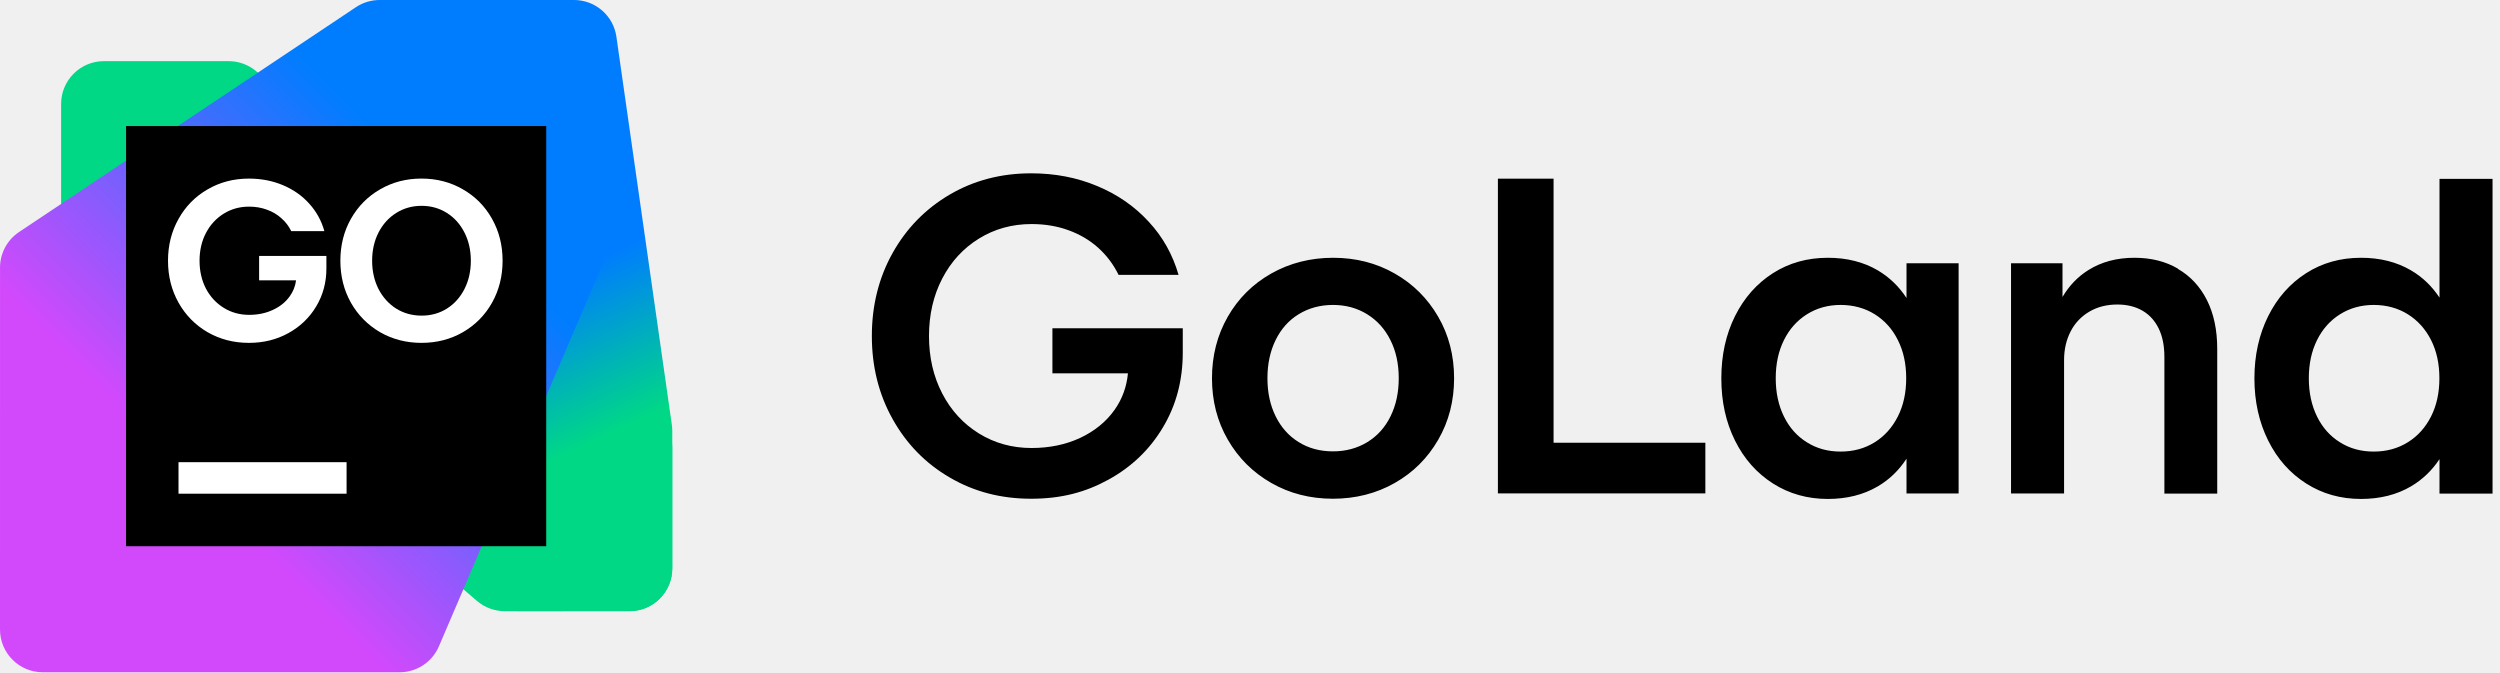
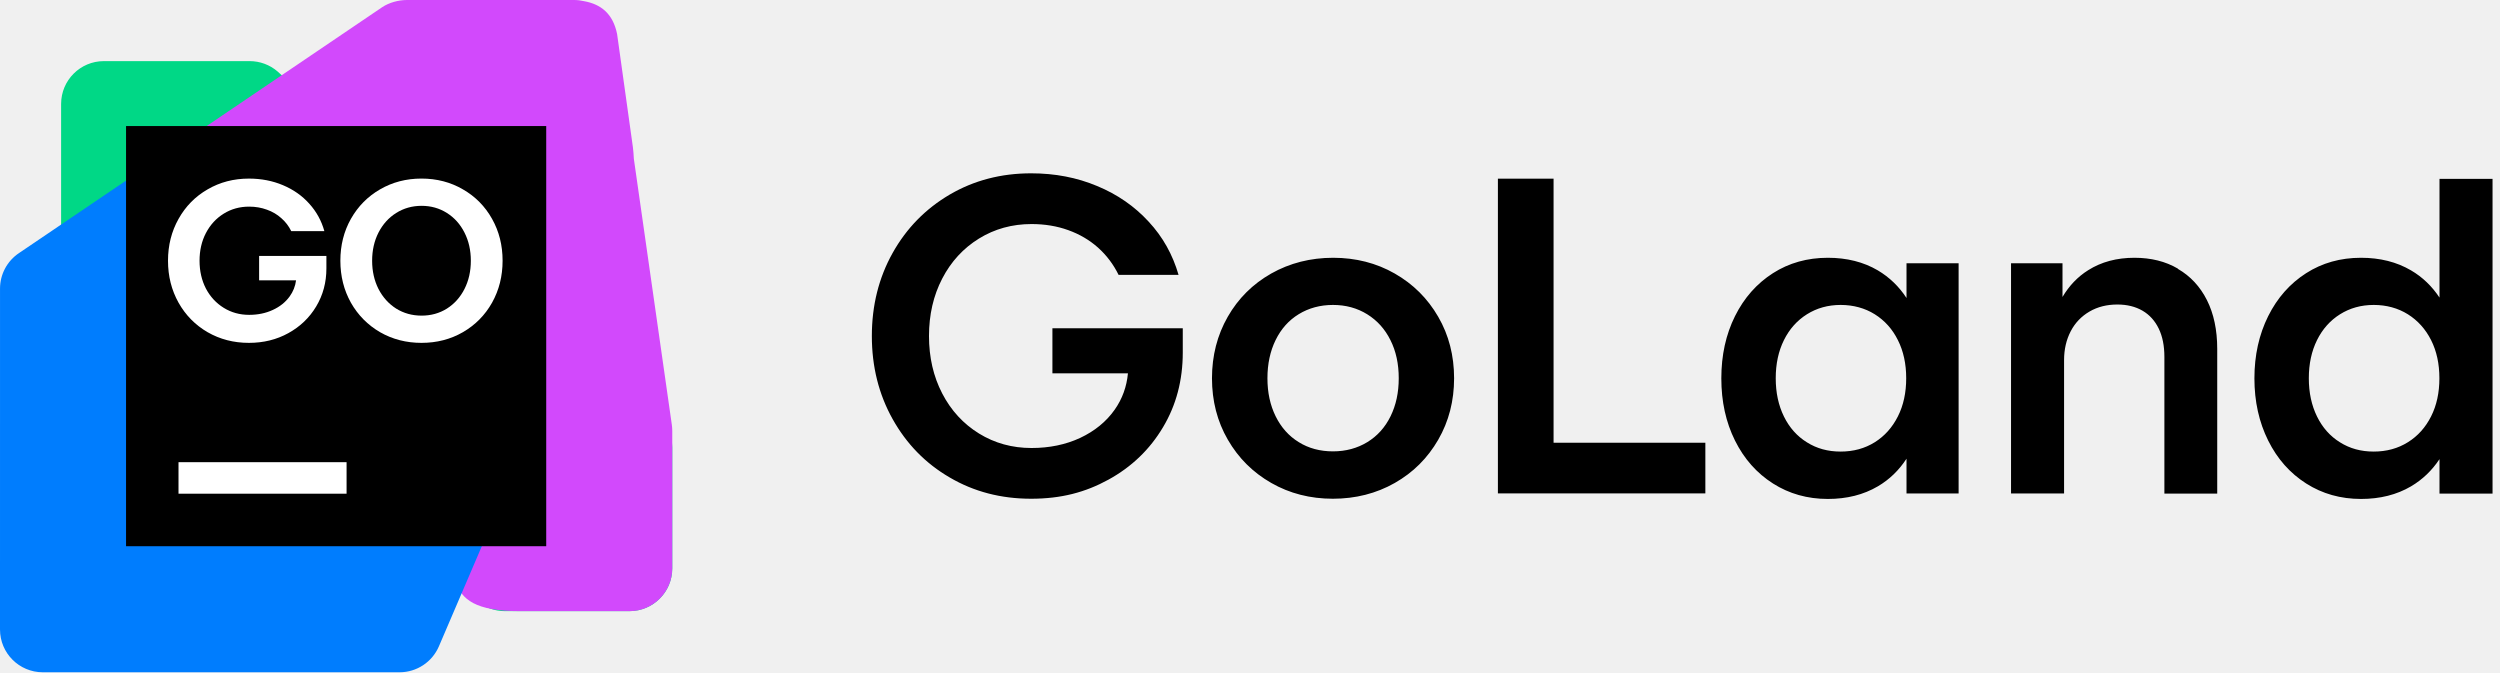
<svg xmlns="http://www.w3.org/2000/svg" width="238" height="64" fill="none" viewBox="0 0 238 64">
-   <defs>
-     <linearGradient id="a" x1="63.635" x2="39.318" y1="54.045" y2="1.596" gradientUnits="userSpaceOnUse">
-       <stop offset=".24" stop-color="#00D886" />
-       <stop offset=".51" stop-color="#007DFE" />
-     </linearGradient>
-     <linearGradient id="b" x1="59.379" x2=".674" y1="4.381" y2="63.085" gradientUnits="userSpaceOnUse">
-       <stop offset=".27" stop-color="#007DFE" />
-       <stop offset=".7" stop-color="#D249FC" />
-     </linearGradient>
-   </defs>
  <path fill="#000" d="M100.19 35.54h7.19c-.12 1.27-.53 2.42-1.26 3.46-.81 1.15-1.91 2.04-3.29 2.69-1.38.64-2.92.96-4.63.96-1.84 0-3.51-.46-5-1.38-1.49-.92-2.66-2.19-3.5-3.81-.84-1.62-1.26-3.44-1.26-5.47s.42-3.85 1.26-5.47c.84-1.62 2.01-2.89 3.5-3.81 1.49-.92 3.16-1.38 5-1.38 1.25 0 2.42.19 3.5.58 1.08.39 2.02.94 2.84 1.67.81.73 1.46 1.59 1.95 2.59h5.71c-.56-1.93-1.5-3.62-2.85-5.07-1.34-1.46-2.97-2.59-4.9-3.39-1.93-.81-4.02-1.21-6.29-1.21-2.85 0-5.43.67-7.74 2.02-2.3 1.35-4.12 3.2-5.44 5.56-1.32 2.36-1.98 5-1.98 7.91s.66 5.55 1.98 7.91c1.32 2.36 3.13 4.22 5.44 5.56 2.3 1.35 4.88 2.02 7.74 2.02 2.86 0 5.17-.61 7.37-1.82s3.93-2.87 5.19-4.99c1.26-2.11 1.88-4.48 1.88-7.11v-2.31h-12.41v4.29Zm32.59-9.5c-1.75-1-3.71-1.5-5.86-1.5-2.15 0-4.13.5-5.9 1.5-1.76 1-3.14 2.37-4.14 4.12-1 1.75-1.5 3.7-1.5 5.85 0 2.15.5 4.11 1.51 5.85 1.01 1.75 2.39 3.12 4.14 4.12 1.75 1 3.71 1.5 5.86 1.5 2.15 0 4.13-.5 5.89-1.5 1.76-1 3.13-2.37 4.14-4.12 1.01-1.75 1.51-3.7 1.51-5.85 0-2.15-.5-4.11-1.51-5.85-1.01-1.75-2.39-3.12-4.14-4.12Zm-.4 13.59c-.52 1.06-1.26 1.88-2.21 2.46-.95.58-2.05.88-3.27.88-1.22 0-2.32-.29-3.26-.88-.95-.58-1.68-1.41-2.2-2.46-.52-1.06-.78-2.26-.78-3.62 0-1.36.26-2.58.78-3.64s1.25-1.88 2.2-2.46c.95-.58 2.04-.88 3.26-.88 1.22 0 2.31.3 3.26.89.95.59 1.69 1.41 2.21 2.46.53 1.05.79 2.26.79 3.63s-.26 2.56-.78 3.62Zm15.53-22.62h-5.31v29.96h19.75v-4.82H147.9V17l.01.01Zm33.59 11.36c-.71-1.09-1.62-1.97-2.73-2.63-1.36-.8-2.95-1.2-4.76-1.2-1.95 0-3.7.49-5.23 1.47-1.53.98-2.74 2.34-3.61 4.09-.87 1.75-1.3 3.72-1.3 5.92 0 2.2.43 4.17 1.3 5.92.87 1.75 2.08 3.11 3.62 4.09s3.28 1.47 5.22 1.47c1.81 0 3.4-.4 4.76-1.2 1.11-.65 2.02-1.54 2.73-2.63v3.31h4.96V25.06h-4.96v3.31Zm-.82 11.27c-.53 1.05-1.26 1.87-2.2 2.46-.94.59-2.03.89-3.25.89-1.22 0-2.27-.29-3.21-.88-.94-.58-1.67-1.4-2.19-2.46s-.78-2.27-.78-3.64.26-2.58.78-3.63c.52-1.05 1.25-1.87 2.19-2.46.94-.59 2.01-.89 3.21-.89 1.2 0 2.31.3 3.25.89.94.59 1.68 1.41 2.2 2.46.53 1.05.79 2.26.79 3.63s-.26 2.58-.79 3.63Zm26.65-14.07c-1.18-.69-2.56-1.03-4.13-1.03-1.68 0-3.15.39-4.4 1.18-1.01.63-1.82 1.49-2.45 2.55v-3.21h-4.9v21.92h5.05V34.29c0-1.03.21-1.94.63-2.75.42-.81 1.02-1.43 1.79-1.88.77-.45 1.66-.67 2.65-.67.93 0 1.73.2 2.4.59.67.39 1.18.96 1.54 1.7.36.74.54 1.64.54 2.7v13.01h5.03V33.21c0-1.8-.33-3.35-.98-4.64-.65-1.29-1.58-2.29-2.76-2.97l-.01-.03Zm24.91-8.56v11.32c-.71-1.07-1.61-1.95-2.71-2.59-1.36-.8-2.95-1.2-4.76-1.2-1.96 0-3.7.49-5.23 1.47-1.53.98-2.74 2.34-3.61 4.09-.87 1.75-1.31 3.72-1.31 5.92 0 2.2.44 4.17 1.31 5.92.87 1.75 2.08 3.11 3.62 4.09s3.28 1.47 5.22 1.47c1.81 0 3.4-.4 4.76-1.2 1.1-.65 2-1.52 2.71-2.59v3.28h5.05V17.03h-5.05v-.02Zm-.8 22.63c-.53 1.05-1.26 1.87-2.21 2.46-.94.59-2.03.89-3.25.89-1.22 0-2.27-.29-3.21-.88-.94-.58-1.67-1.4-2.19-2.46s-.78-2.27-.78-3.64.26-2.58.78-3.63c.52-1.05 1.25-1.87 2.19-2.46.94-.59 2.01-.89 3.21-.89 1.2 0 2.31.3 3.25.89.94.59 1.68 1.41 2.21 2.46s.79 2.26.79 3.63-.26 2.58-.79 3.63Z" />
-   <path fill="#00D886" d="m48.053 58.184 11.876-.002c2.249 0 4.072-1.823 4.072-4.073V42.603c0-1.189-.52-2.319-1.422-3.092L24.417 6.801c-.738-.632-1.679-.98-2.651-.98H9.891c-2.249 0-4.073 1.823-4.073 4.073V21.401c0 1.189.52 2.318 1.422 3.092L45.401 57.203c.738.633 1.679.98 2.651.98l.001.001Z" />
-   <path fill="url(#a)" d="M49.481 58.182h10.447c2.249 0 4.073-1.823 4.073-4.073V41.016c0-.193-.014-.385-.041-.576L58.681 3.497C58.395 1.491 56.676 0 54.65 0H38.977c-2.25 0-4.073 1.824-4.073 4.074l.005 18.539c0 .438.07.872.209 1.287l10.499 31.498c.554 1.663 2.111 2.785 3.864 2.785h-.001Z" />
-   <path fill="url(#b)" d="M4.073 64H38.041c1.629 0 3.102-.971 3.743-2.468l16.068-37.491c.217-.507.329-1.053.329-1.605V4.073C58.182 1.823 56.358 0 54.109 0h-17.966c-.805 0-1.591.239-2.261.685L1.814 22.088C.681 22.844.002 24.115.002 25.476L0 59.927C0 62.177 1.823 64 4.073 64Z" />
-   <path fill="#000" d="M52 12H12v40h40V12Z" />
-   <path fill="#fff" d="M19.764 31.625c1.174.676 2.485 1.016 3.932 1.016 1.39 0 2.643-.309 3.759-.929 1.123-.62 2.005-1.465 2.646-2.538.648-1.08.972-2.286.972-3.618v-1.188h-6.405v2.322h3.516c-.072.56-.276 1.072-.611 1.534-.396.547-.932.976-1.609 1.285-.67.31-1.419.465-2.247.465-.893 0-1.699-.223-2.419-.669-.72-.447-1.286-1.058-1.696-1.836-.403-.784-.605-1.667-.605-2.646 0-.979.201-1.858.605-2.636.411-.785.976-1.4 1.696-1.847.72-.447 1.526-.669 2.419-.669.605 0 1.171.097 1.696.292.526.188.983.458 1.372.81.396.345.709.756.94 1.231h3.154c-.274-.987-.753-1.857-1.437-2.614-.677-.756-1.513-1.344-2.506-1.761-.987-.417-2.067-.627-3.24-.627-1.448 0-2.758.341-3.932 1.026-1.174.676-2.096 1.613-2.765 2.808-.669 1.188-1.005 2.517-1.005 3.986 0 1.469.335 2.802 1.005 3.997.67 1.188 1.592 2.124 2.765 2.808Z" />
-   <path fill="#fff" fill-rule="evenodd" d="M36.183 31.625c1.181.676 2.495 1.016 3.942 1.016 1.454 0 2.769-.339 3.942-1.016 1.181-.684 2.106-1.62 2.776-2.808.669-1.195 1.004-2.527 1.004-3.997 0-1.469-.335-2.798-1.004-3.986-.669-1.195-1.595-2.132-2.776-2.808C42.894 17.341 41.572 17 40.125 17c-1.447 0-2.761.341-3.942 1.026-1.173.676-2.099 1.613-2.776 2.808-.669 1.188-1.004 2.517-1.004 3.986 0 1.469.335 2.802 1.004 3.997.676 1.188 1.602 2.124 2.776 2.808Zm6.362-2.246c-.713.447-1.516.669-2.409.669-.893 0-1.699-.223-2.419-.669-.713-.454-1.275-1.076-1.685-1.868-.403-.799-.605-1.696-.605-2.689 0-.994.201-1.886.605-2.679.41-.799.972-1.422 1.685-1.868.72-.454 1.526-.68 2.419-.68.893 0 1.696.227 2.409.68.713.447 1.271 1.069 1.674 1.868.403.792.605 1.685.605 2.679s-.201 1.89-.605 2.689c-.403.792-.961 1.415-1.674 1.868Z" clip-rule="evenodd" />
-   <path fill="#fff" d="M16.994 44h16v3h-16v-3Z" />
+   <path fill="#00D886" d="m48.052 58.182 11.876-.002c2.249 0 4.072-1.823 4.072-4.073V42.601a4.074 4.074 0 0 0-1.422-3.092L26.417 6.798a4.075 4.075 0 0 0-2.651-.98H9.891c-2.249 0-4.073 1.823-4.073 4.073v11.508a4.074 4.074 0 0 0 1.422 3.092L45.401 57.201a4.072 4.072 0 0 0 2.651.98z" />
+   <path fill="#D249FC" d="M54.65 0c.327 0 .646.039.952.112 1.581.285 2.753 1.166 3.147 3.138L60.25 14c.047.378.076.745.09 1.102l3.619 25.339c.027.191.041.384.041.576v13.093c-0 2.249-1.823 4.072-4.072 4.072H49.481c-4.231 0-5.541-1.121-6.096-2.784l-4.809-18.321-22.585-22.585L36.383.685C37.052.239 37.946 0 38.75 0z" />
+   <path fill="#007DFE" d="M4.073 64C1.823 64 0 62.177 0 59.927l.002-32.451c0-1.361.68-2.632 1.812-3.387l12.063-8.167 33.009 33.706-5.102 11.903A4.073 4.073 0 0 1 38.041 64z" />
+   <path fill="#000" d="M52 12H12v40h40z" />
+   <path fill="#fff" d="M19.764 31.625c1.174.676 2.485 1.016 3.932 1.016q2.085 0 3.759-.929c1.123-.62 2.005-1.465 2.646-2.538q.972-1.619.972-3.618v-1.188h-6.405v2.322h3.516c-.072.56-.276 1.072-.611 1.534-.396.547-.932.976-1.609 1.285-.67.31-1.419.465-2.247.465-.893 0-1.699-.223-2.419-.669s-1.286-1.058-1.696-1.836c-.403-.784-.605-1.667-.605-2.646 0-.979.201-1.858.605-2.636q.616-1.177 1.696-1.847c.72-.447 1.526-.669 2.419-.669q.908 0 1.696.292.789.281 1.372.81c.396.345.709.756.94 1.231h3.154c-.274-.987-.753-1.857-1.437-2.614-.677-.756-1.513-1.344-2.506-1.761-.987-.417-2.067-.627-3.24-.627-1.448 0-2.758.341-3.932 1.026-1.174.676-2.096 1.613-2.765 2.808q-1.004 1.782-1.005 3.986c0 1.469.335 2.802 1.005 3.997.67 1.188 1.592 2.124 2.765 2.808" />
+   <path fill="#fff" d="M36.183 31.625c1.181.676 2.495 1.016 3.942 1.016 1.454 0 2.769-.339 3.942-1.016 1.181-.684 2.106-1.62 2.776-2.808.669-1.195 1.004-2.527 1.004-3.997q-0-2.204-1.004-3.986c-.669-1.195-1.595-2.132-2.776-2.808C42.894 17.341 41.572 17 40.125 17s-2.761.341-3.942 1.026c-1.173.676-2.099 1.613-2.776 2.808q-1.004 1.782-1.004 3.986c0 1.469.335 2.802 1.004 3.997.676 1.188 1.602 2.124 2.776 2.808m6.362-2.246c-.713.447-1.516.669-2.409.669s-1.699-.223-2.419-.669c-.713-.454-1.275-1.076-1.685-1.868-.403-.799-.605-1.696-.605-2.689s.201-1.886.605-2.679q.616-1.198 1.685-1.868 1.08-.68 2.419-.68 1.339 0 2.409.68 1.069.67 1.674 1.868.605 1.188.605 2.679c0 .994-.201 1.89-.605 2.689q-.605 1.188-1.674 1.868" />
+   <path fill="#fff" d="M16.994 44h16v3h-16z" />
</svg>
